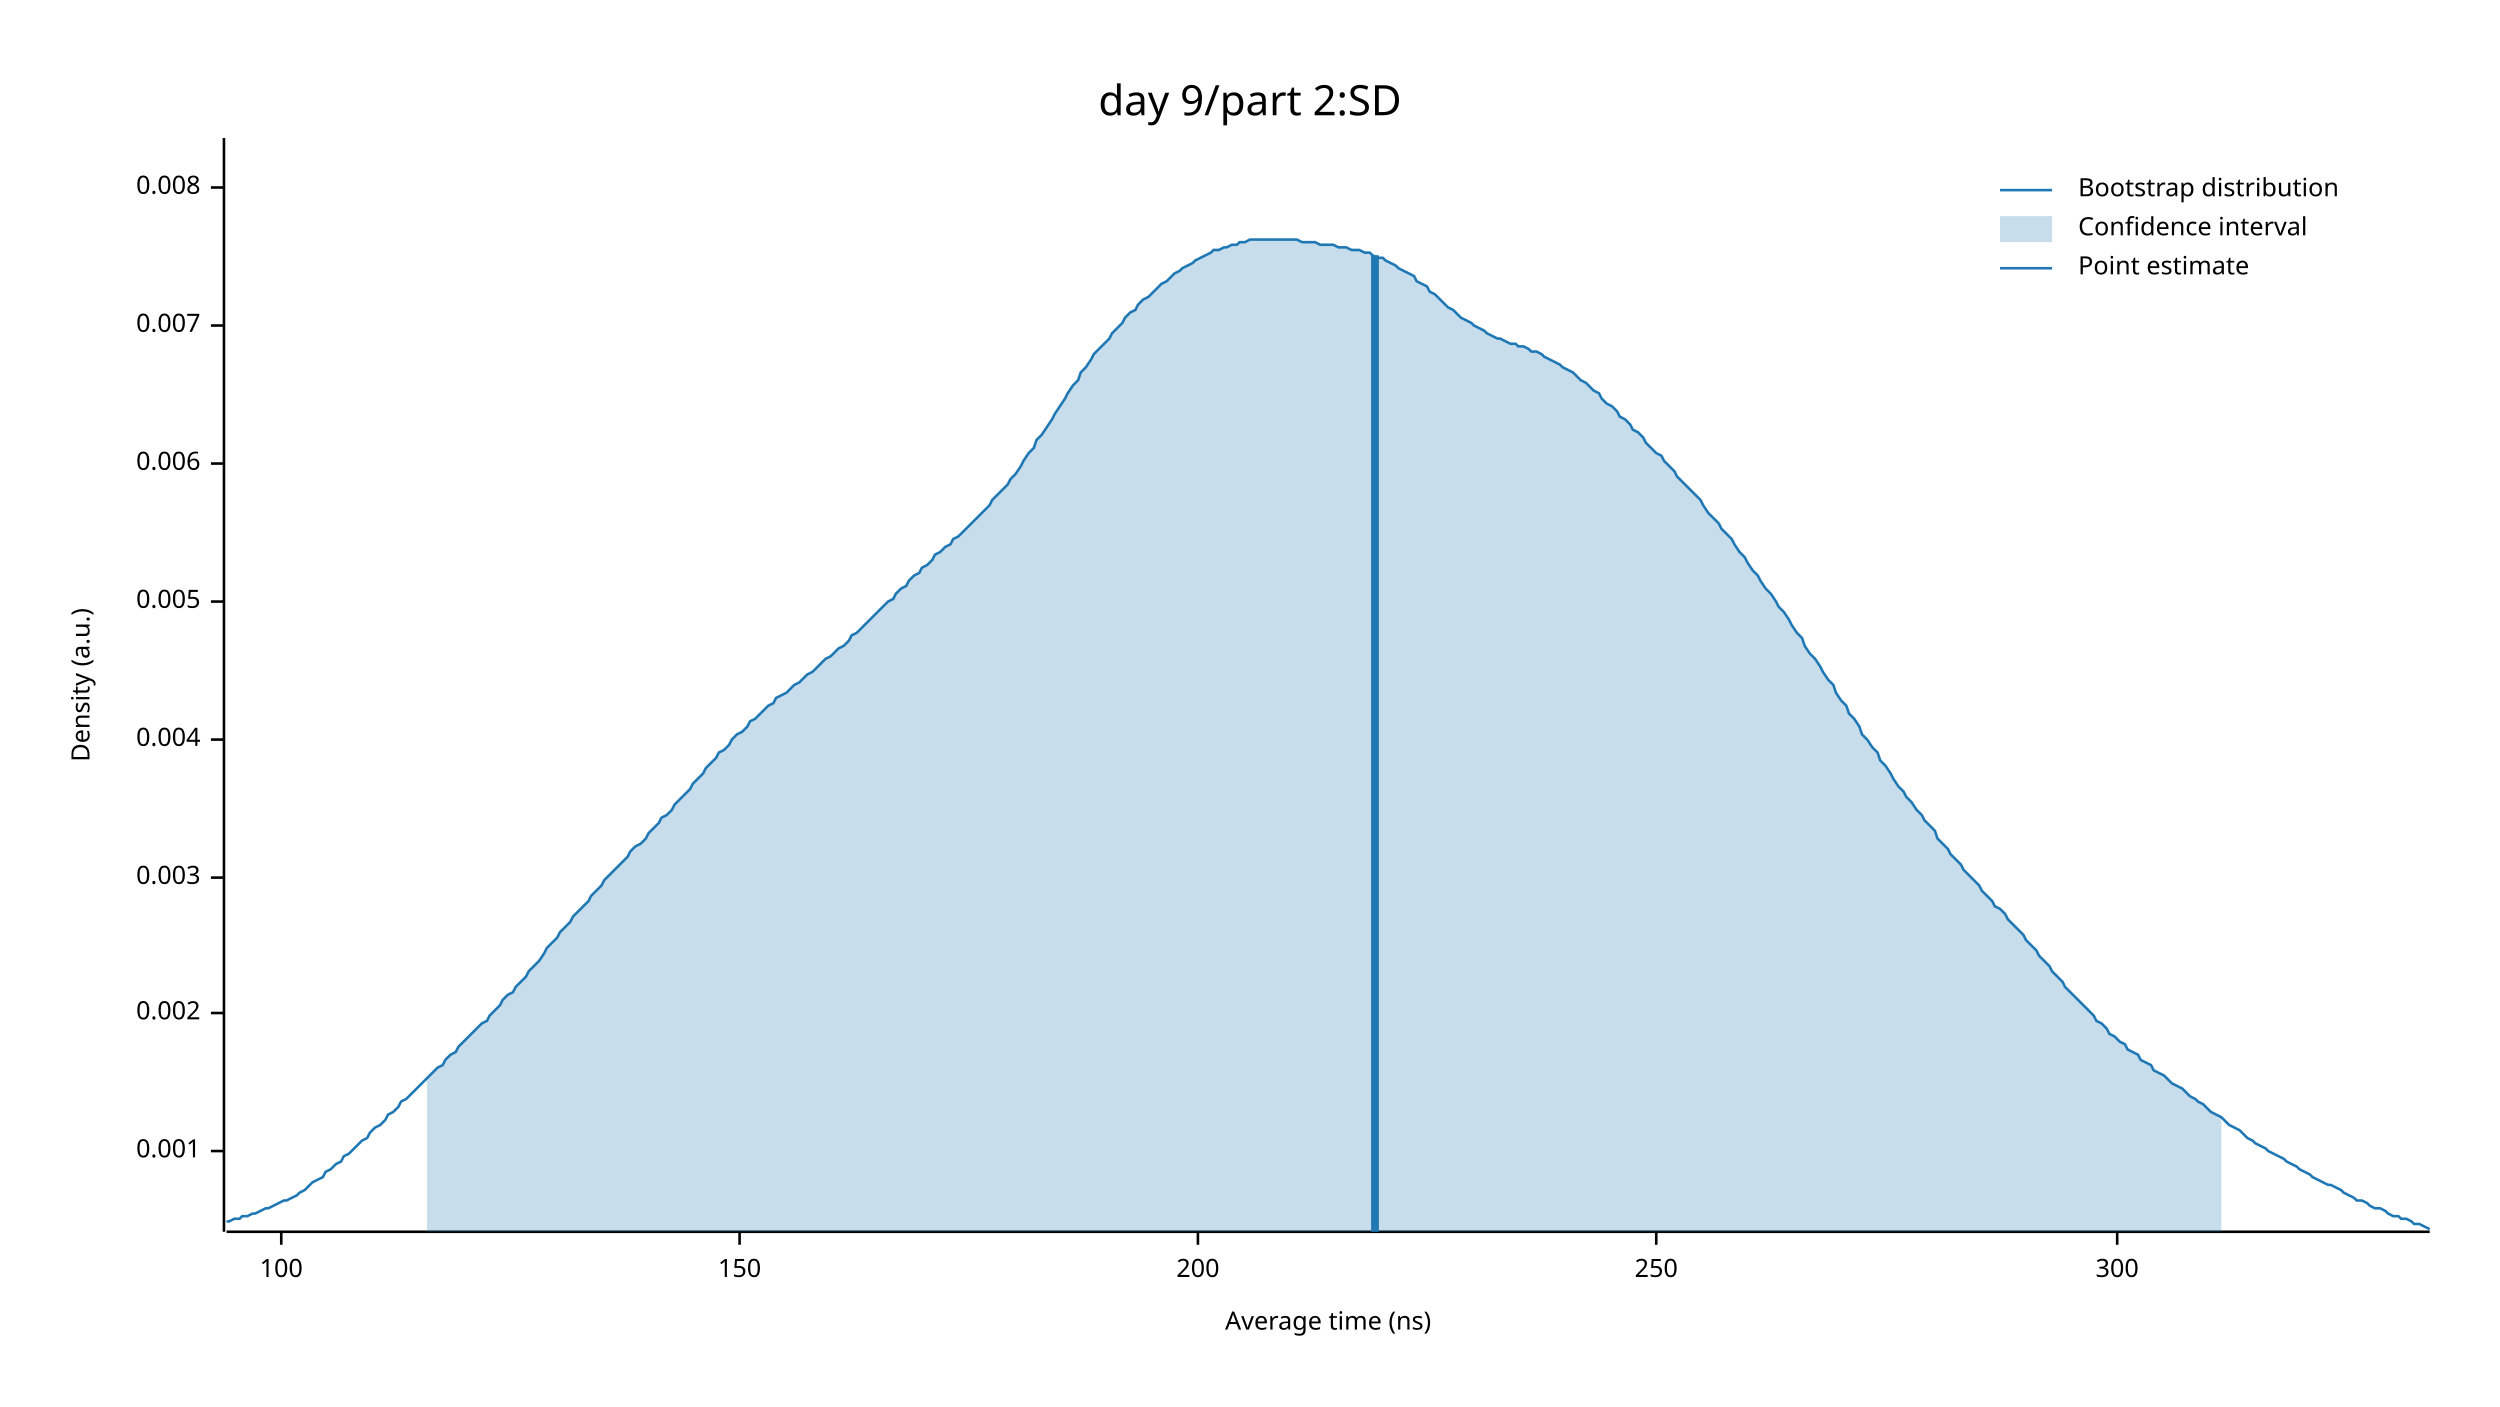
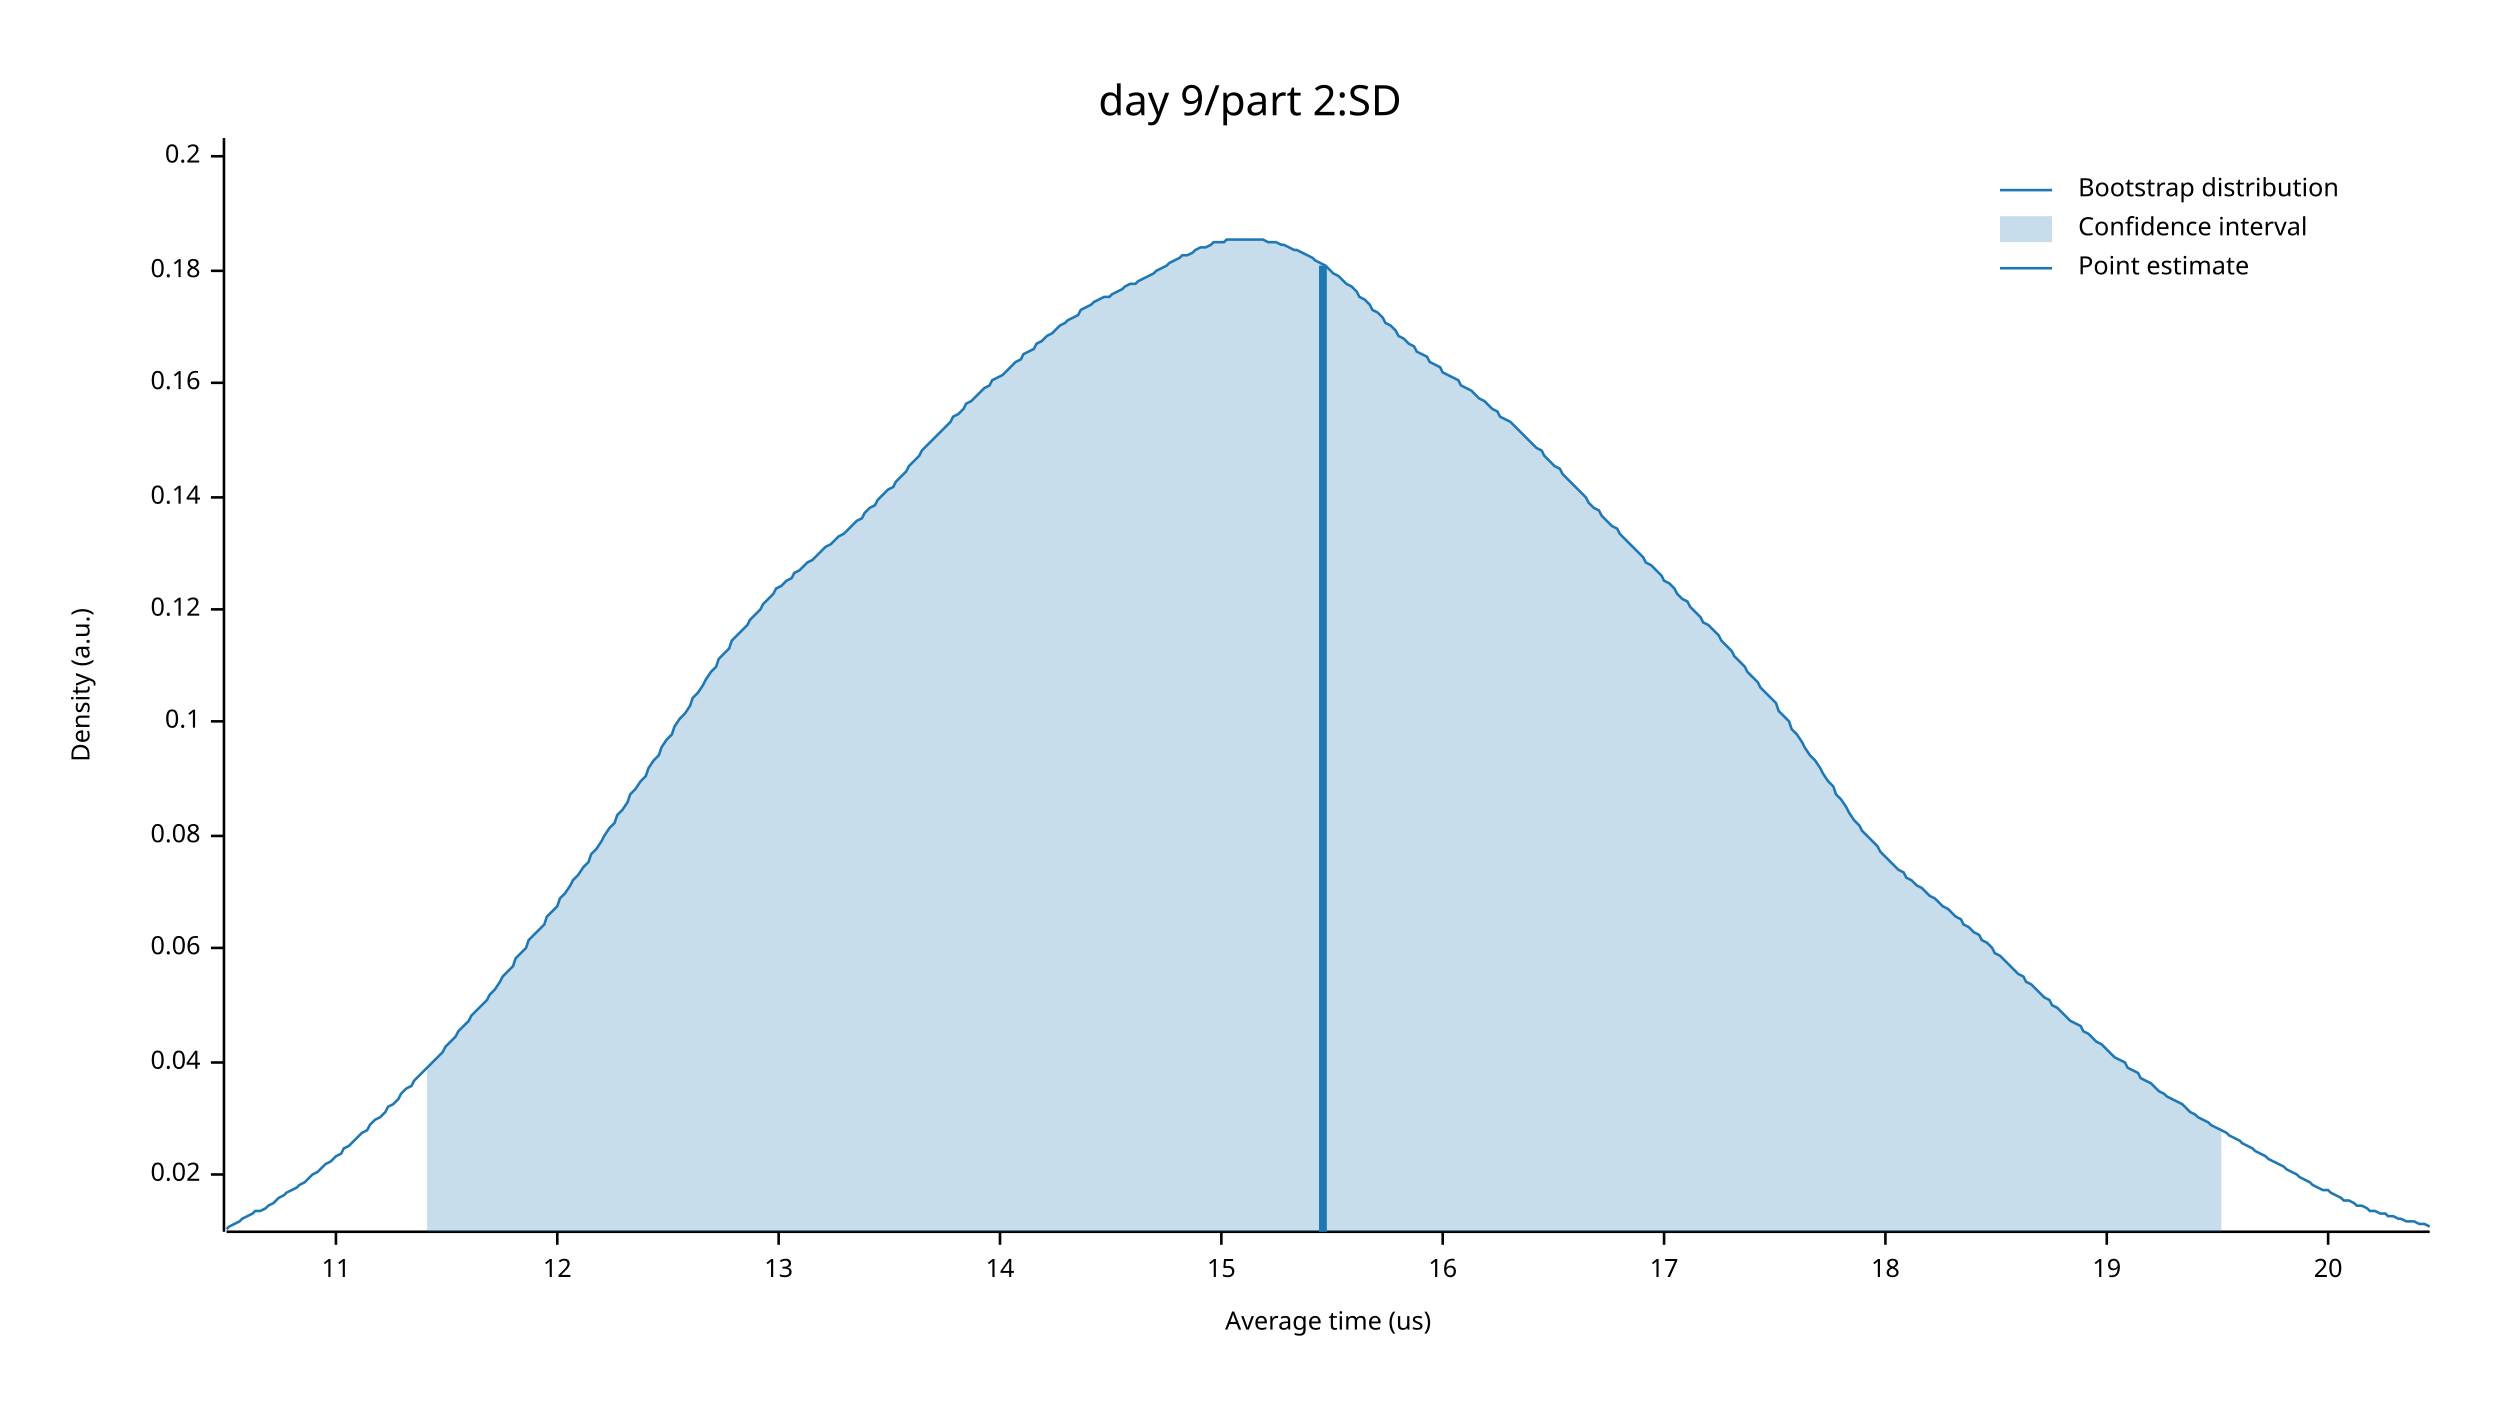
<svg xmlns="http://www.w3.org/2000/svg" width="960" height="540" viewBox="0 0 960 540">
  <text x="480" y="32" dy="0.76em" text-anchor="middle" font-family="sans-serif" font-size="16.129" opacity="1" fill="#000000">
day 9/part 2:SD
</text>
  <text x="27" y="263" dy="0.76em" text-anchor="middle" font-family="sans-serif" font-size="9.677" opacity="1" fill="#000000" transform="rotate(270, 27, 263)">
Density (a.u.)
</text>
  <text x="510" y="513" dy="-0.5ex" text-anchor="middle" font-family="sans-serif" font-size="9.677" opacity="1" fill="#000000">
- Average time (ns)
+ Average time (us)
</text>
  <polyline fill="none" opacity="1" stroke="#000000" stroke-width="1" points="86,53 86,473 " />
-   <text x="77" y="442" dy="0.5ex" text-anchor="end" font-family="sans-serif" font-size="9.677" opacity="1" fill="#000000">
- 0.001
+   <text x="77" y="451" dy="0.5ex" text-anchor="end" font-family="sans-serif" font-size="9.677" opacity="1" fill="#000000">
+ 0.02
</text>
-   <polyline fill="none" opacity="1" stroke="#000000" stroke-width="1" points="81,442 86,442 " />
-   <text x="77" y="389" dy="0.5ex" text-anchor="end" font-family="sans-serif" font-size="9.677" opacity="1" fill="#000000">
- 0.002
+   <polyline fill="none" opacity="1" stroke="#000000" stroke-width="1" points="81,451 86,451 " />
+   <text x="77" y="408" dy="0.5ex" text-anchor="end" font-family="sans-serif" font-size="9.677" opacity="1" fill="#000000">
+ 0.04
</text>
-   <polyline fill="none" opacity="1" stroke="#000000" stroke-width="1" points="81,389 86,389 " />
-   <text x="77" y="337" dy="0.5ex" text-anchor="end" font-family="sans-serif" font-size="9.677" opacity="1" fill="#000000">
- 0.003
+   <polyline fill="none" opacity="1" stroke="#000000" stroke-width="1" points="81,408 86,408 " />
+   <text x="77" y="364" dy="0.5ex" text-anchor="end" font-family="sans-serif" font-size="9.677" opacity="1" fill="#000000">
+ 0.06
</text>
-   <polyline fill="none" opacity="1" stroke="#000000" stroke-width="1" points="81,337 86,337 " />
-   <text x="77" y="284" dy="0.5ex" text-anchor="end" font-family="sans-serif" font-size="9.677" opacity="1" fill="#000000">
- 0.004
+   <polyline fill="none" opacity="1" stroke="#000000" stroke-width="1" points="81,364 86,364 " />
+   <text x="77" y="321" dy="0.5ex" text-anchor="end" font-family="sans-serif" font-size="9.677" opacity="1" fill="#000000">
+ 0.08
</text>
-   <polyline fill="none" opacity="1" stroke="#000000" stroke-width="1" points="81,284 86,284 " />
-   <text x="77" y="231" dy="0.5ex" text-anchor="end" font-family="sans-serif" font-size="9.677" opacity="1" fill="#000000">
- 0.005
+   <polyline fill="none" opacity="1" stroke="#000000" stroke-width="1" points="81,321 86,321 " />
+   <text x="77" y="277" dy="0.5ex" text-anchor="end" font-family="sans-serif" font-size="9.677" opacity="1" fill="#000000">
+ 0.1
</text>
-   <polyline fill="none" opacity="1" stroke="#000000" stroke-width="1" points="81,231 86,231 " />
-   <text x="77" y="178" dy="0.5ex" text-anchor="end" font-family="sans-serif" font-size="9.677" opacity="1" fill="#000000">
- 0.006
+   <polyline fill="none" opacity="1" stroke="#000000" stroke-width="1" points="81,277 86,277 " />
+   <text x="77" y="234" dy="0.5ex" text-anchor="end" font-family="sans-serif" font-size="9.677" opacity="1" fill="#000000">
+ 0.12
</text>
-   <polyline fill="none" opacity="1" stroke="#000000" stroke-width="1" points="81,178 86,178 " />
-   <text x="77" y="125" dy="0.5ex" text-anchor="end" font-family="sans-serif" font-size="9.677" opacity="1" fill="#000000">
- 0.007
+   <polyline fill="none" opacity="1" stroke="#000000" stroke-width="1" points="81,234 86,234 " />
+   <text x="77" y="191" dy="0.5ex" text-anchor="end" font-family="sans-serif" font-size="9.677" opacity="1" fill="#000000">
+ 0.14
</text>
-   <polyline fill="none" opacity="1" stroke="#000000" stroke-width="1" points="81,125 86,125 " />
-   <text x="77" y="72" dy="0.5ex" text-anchor="end" font-family="sans-serif" font-size="9.677" opacity="1" fill="#000000">
- 0.008
+   <polyline fill="none" opacity="1" stroke="#000000" stroke-width="1" points="81,191 86,191 " />
+   <text x="77" y="147" dy="0.5ex" text-anchor="end" font-family="sans-serif" font-size="9.677" opacity="1" fill="#000000">
+ 0.16
</text>
-   <polyline fill="none" opacity="1" stroke="#000000" stroke-width="1" points="81,72 86,72 " />
+   <polyline fill="none" opacity="1" stroke="#000000" stroke-width="1" points="81,147 86,147 " />
+   <text x="77" y="104" dy="0.5ex" text-anchor="end" font-family="sans-serif" font-size="9.677" opacity="1" fill="#000000">
+ 0.18
+ </text>
+   <polyline fill="none" opacity="1" stroke="#000000" stroke-width="1" points="81,104 86,104 " />
+   <text x="77" y="60" dy="0.5ex" text-anchor="end" font-family="sans-serif" font-size="9.677" opacity="1" fill="#000000">
+ 0.2
+ </text>
+   <polyline fill="none" opacity="1" stroke="#000000" stroke-width="1" points="81,60 86,60 " />
  <polyline fill="none" opacity="1" stroke="#000000" stroke-width="1" points="87,473 933,473 " />
-   <text x="108" y="483" dy="0.76em" text-anchor="middle" font-family="sans-serif" font-size="9.677" opacity="1" fill="#000000">
- 100
+   <text x="129" y="483" dy="0.76em" text-anchor="middle" font-family="sans-serif" font-size="9.677" opacity="1" fill="#000000">
+ 11
</text>
-   <polyline fill="none" opacity="1" stroke="#000000" stroke-width="1" points="108,473 108,478 " />
-   <text x="284" y="483" dy="0.76em" text-anchor="middle" font-family="sans-serif" font-size="9.677" opacity="1" fill="#000000">
- 150
+   <polyline fill="none" opacity="1" stroke="#000000" stroke-width="1" points="129,473 129,478 " />
+   <text x="214" y="483" dy="0.76em" text-anchor="middle" font-family="sans-serif" font-size="9.677" opacity="1" fill="#000000">
+ 12
</text>
-   <polyline fill="none" opacity="1" stroke="#000000" stroke-width="1" points="284,473 284,478 " />
-   <text x="460" y="483" dy="0.76em" text-anchor="middle" font-family="sans-serif" font-size="9.677" opacity="1" fill="#000000">
- 200
+   <polyline fill="none" opacity="1" stroke="#000000" stroke-width="1" points="214,473 214,478 " />
+   <text x="299" y="483" dy="0.76em" text-anchor="middle" font-family="sans-serif" font-size="9.677" opacity="1" fill="#000000">
+ 13
</text>
-   <polyline fill="none" opacity="1" stroke="#000000" stroke-width="1" points="460,473 460,478 " />
-   <text x="636" y="483" dy="0.76em" text-anchor="middle" font-family="sans-serif" font-size="9.677" opacity="1" fill="#000000">
- 250
+   <polyline fill="none" opacity="1" stroke="#000000" stroke-width="1" points="299,473 299,478 " />
+   <text x="384" y="483" dy="0.76em" text-anchor="middle" font-family="sans-serif" font-size="9.677" opacity="1" fill="#000000">
+ 14
</text>
-   <polyline fill="none" opacity="1" stroke="#000000" stroke-width="1" points="636,473 636,478 " />
-   <text x="813" y="483" dy="0.76em" text-anchor="middle" font-family="sans-serif" font-size="9.677" opacity="1" fill="#000000">
- 300
+   <polyline fill="none" opacity="1" stroke="#000000" stroke-width="1" points="384,473 384,478 " />
+   <text x="469" y="483" dy="0.76em" text-anchor="middle" font-family="sans-serif" font-size="9.677" opacity="1" fill="#000000">
+ 15
</text>
-   <polyline fill="none" opacity="1" stroke="#000000" stroke-width="1" points="813,473 813,478 " />
-   <polyline fill="none" opacity="1" stroke="#1F78B4" stroke-width="1" points="87,469 88,469 90,468 92,468 93,467 95,467 97,466 98,466 100,465 102,464 103,464 105,463 107,462 109,461 110,461 112,460 114,459 115,458 117,457 119,455 120,454 122,453 124,452 125,450 127,449 129,447 131,446 132,444 134,443 136,441 137,440 139,438 141,437 142,435 144,433 146,432 148,430 149,428 151,427 153,425 154,423 156,422 158,420 159,419 161,417 163,415 164,414 166,412 168,410 170,409 171,407 173,405 175,404 176,402 178,400 180,398 181,397 183,395 185,393 187,392 188,390 190,388 192,386 193,384 195,382 197,381 198,379 200,377 202,375 203,373 205,371 207,369 209,366 210,364 212,362 214,360 215,358 217,356 219,354 220,352 222,350 224,348 226,346 227,344 229,342 231,340 232,338 234,336 236,334 237,333 239,331 241,329 242,327 244,325 246,324 248,322 249,320 251,318 253,316 254,314 256,313 258,311 259,309 261,307 263,305 265,303 266,301 268,299 270,297 271,295 273,293 275,291 276,289 278,288 280,286 281,284 283,282 285,281 287,279 288,277 290,276 292,274 293,273 295,271 297,270 298,268 300,267 302,266 304,264 305,263 307,262 309,260 310,259 312,258 314,256 315,255 317,253 319,252 320,251 322,249 324,248 326,246 327,244 329,243 331,241 332,240 334,238 336,236 337,235 339,233 341,231 343,230 344,228 346,226 348,225 349,223 351,221 353,220 354,218 356,217 358,215 359,213 361,212 363,210 365,209 366,207 368,206 370,204 371,203 373,201 375,199 376,198 378,196 380,194 381,192 383,190 385,188 387,186 388,184 390,182 392,179 393,177 395,174 397,172 398,169 400,167 402,164 404,161 405,159 407,156 409,153 410,151 412,148 414,146 415,143 417,141 419,138 420,136 422,134 424,132 426,130 427,128 429,126 431,124 432,122 434,120 436,119 437,117 439,115 441,114 443,112 444,111 446,109 448,108 449,107 451,105 453,104 454,103 456,102 458,101 459,100 461,99 463,98 465,97 466,96 468,96 470,95 471,95 473,94 475,94 476,93 478,93 480,92 482,92 483,92 485,92 487,92 488,92 490,92 492,92 493,92 495,92 497,92 498,92 500,93 502,93 504,93 505,93 507,94 509,94 510,94 512,94 514,95 515,95 517,95 519,96 521,96 522,96 524,97 526,97 527,98 529,99 531,99 532,100 534,101 536,102 537,103 539,104 541,105 543,106 544,108 546,109 548,110 549,112 551,113 553,115 554,116 556,118 558,119 560,121 561,122 563,123 565,124 566,125 568,126 570,127 571,128 573,129 575,130 576,130 578,131 580,132 582,132 583,133 585,133 587,134 588,135 590,135 592,136 593,137 595,138 597,139 599,140 600,141 602,142 604,143 605,144 607,146 609,147 610,148 612,150 614,151 615,153 617,155 619,156 621,158 622,160 624,161 626,163 627,165 629,166 631,168 632,170 634,172 636,174 638,175 639,177 641,179 643,181 644,183 646,185 648,187 649,188 651,190 653,192 654,194 656,197 658,199 660,201 661,203 663,205 665,207 666,209 668,212 670,214 671,216 673,219 675,221 676,223 678,226 680,228 682,231 683,233 685,235 687,238 688,240 690,243 692,245 693,248 695,251 697,253 699,256 700,258 702,261 704,263 705,266 707,269 709,271 710,274 712,276 714,279 715,282 717,284 719,287 721,289 722,292 724,294 726,297 727,299 729,302 731,304 732,306 734,308 736,311 738,313 739,315 741,317 743,319 744,322 746,324 748,326 749,328 751,330 753,332 754,334 756,336 758,338 760,340 761,342 763,344 765,346 766,348 768,349 770,351 771,353 773,355 775,357 777,359 778,361 780,363 782,365 783,367 785,369 787,371 788,373 790,375 792,377 793,379 795,381 797,383 799,385 800,386 802,388 804,390 805,392 807,393 809,395 810,397 812,398 814,400 816,401 817,403 819,404 821,405 822,407 824,408 826,409 827,411 829,412 831,413 832,414 834,416 836,417 838,418 839,419 841,421 843,422 844,423 846,424 848,426 849,427 851,428 853,429 855,431 856,432 858,433 860,434 861,435 863,437 865,438 866,439 868,440 870,441 871,442 873,443 875,444 877,445 878,446 880,447 882,448 883,449 885,450 887,451 888,452 890,453 892,454 894,455 895,455 897,456 899,457 900,458 902,459 904,460 905,461 907,461 909,462 910,463 912,464 914,464 916,465 917,466 919,467 921,467 922,468 924,468 926,469 927,470 929,470 931,471 933,472 " />
-   <polygon opacity="0.25" fill="#1F78B4" points="164,414 166,412 168,410 170,409 171,407 173,405 175,404 176,402 178,400 180,398 181,397 183,395 185,393 187,392 188,390 190,388 192,386 193,384 195,382 197,381 198,379 200,377 202,375 203,373 205,371 207,369 209,366 210,364 212,362 214,360 215,358 217,356 219,354 220,352 222,350 224,348 226,346 227,344 229,342 231,340 232,338 234,336 236,334 237,333 239,331 241,329 242,327 244,325 246,324 248,322 249,320 251,318 253,316 254,314 256,313 258,311 259,309 261,307 263,305 265,303 266,301 268,299 270,297 271,295 273,293 275,291 276,289 278,288 280,286 281,284 283,282 285,281 287,279 288,277 290,276 292,274 293,273 295,271 297,270 298,268 300,267 302,266 304,264 305,263 307,262 309,260 310,259 312,258 314,256 315,255 317,253 319,252 320,251 322,249 324,248 326,246 327,244 329,243 331,241 332,240 334,238 336,236 337,235 339,233 341,231 343,230 344,228 346,226 348,225 349,223 351,221 353,220 354,218 356,217 358,215 359,213 361,212 363,210 365,209 366,207 368,206 370,204 371,203 373,201 375,199 376,198 378,196 380,194 381,192 383,190 385,188 387,186 388,184 390,182 392,179 393,177 395,174 397,172 398,169 400,167 402,164 404,161 405,159 407,156 409,153 410,151 412,148 414,146 415,143 417,141 419,138 420,136 422,134 424,132 426,130 427,128 429,126 431,124 432,122 434,120 436,119 437,117 439,115 441,114 443,112 444,111 446,109 448,108 449,107 451,105 453,104 454,103 456,102 458,101 459,100 461,99 463,98 465,97 466,96 468,96 470,95 471,95 473,94 475,94 476,93 478,93 480,92 482,92 483,92 485,92 487,92 488,92 490,92 492,92 493,92 495,92 497,92 498,92 500,93 502,93 504,93 505,93 507,94 509,94 510,94 512,94 514,95 515,95 517,95 519,96 521,96 522,96 524,97 526,97 527,98 529,99 531,99 532,100 534,101 536,102 537,103 539,104 541,105 543,106 544,108 546,109 548,110 549,112 551,113 553,115 554,116 556,118 558,119 560,121 561,122 563,123 565,124 566,125 568,126 570,127 571,128 573,129 575,130 576,130 578,131 580,132 582,132 583,133 585,133 587,134 588,135 590,135 592,136 593,137 595,138 597,139 599,140 600,141 602,142 604,143 605,144 607,146 609,147 610,148 612,150 614,151 615,153 617,155 619,156 621,158 622,160 624,161 626,163 627,165 629,166 631,168 632,170 634,172 636,174 638,175 639,177 641,179 643,181 644,183 646,185 648,187 649,188 651,190 653,192 654,194 656,197 658,199 660,201 661,203 663,205 665,207 666,209 668,212 670,214 671,216 673,219 675,221 676,223 678,226 680,228 682,231 683,233 685,235 687,238 688,240 690,243 692,245 693,248 695,251 697,253 699,256 700,258 702,261 704,263 705,266 707,269 709,271 710,274 712,276 714,279 715,282 717,284 719,287 721,289 722,292 724,294 726,297 727,299 729,302 731,304 732,306 734,308 736,311 738,313 739,315 741,317 743,319 744,322 746,324 748,326 749,328 751,330 753,332 754,334 756,336 758,338 760,340 761,342 763,344 765,346 766,348 768,349 770,351 771,353 773,355 775,357 777,359 778,361 780,363 782,365 783,367 785,369 787,371 788,373 790,375 792,377 793,379 795,381 797,383 799,385 800,386 802,388 804,390 805,392 807,393 809,395 810,397 812,398 814,400 816,401 817,403 819,404 821,405 822,407 824,408 826,409 827,411 829,412 831,413 832,414 834,416 836,417 838,418 839,419 841,421 843,422 844,423 846,424 848,426 849,427 851,428 853,429 853,473 164,473 " />
-   <polyline fill="none" opacity="1" stroke="#1F78B4" stroke-width="3" points="528,473 528,98 " />
+   <polyline fill="none" opacity="1" stroke="#000000" stroke-width="1" points="469,473 469,478 " />
+   <text x="554" y="483" dy="0.76em" text-anchor="middle" font-family="sans-serif" font-size="9.677" opacity="1" fill="#000000">
+ 16
+ </text>
+   <polyline fill="none" opacity="1" stroke="#000000" stroke-width="1" points="554,473 554,478 " />
+   <text x="639" y="483" dy="0.76em" text-anchor="middle" font-family="sans-serif" font-size="9.677" opacity="1" fill="#000000">
+ 17
+ </text>
+   <polyline fill="none" opacity="1" stroke="#000000" stroke-width="1" points="639,473 639,478 " />
+   <text x="724" y="483" dy="0.76em" text-anchor="middle" font-family="sans-serif" font-size="9.677" opacity="1" fill="#000000">
+ 18
+ </text>
+   <polyline fill="none" opacity="1" stroke="#000000" stroke-width="1" points="724,473 724,478 " />
+   <text x="809" y="483" dy="0.76em" text-anchor="middle" font-family="sans-serif" font-size="9.677" opacity="1" fill="#000000">
+ 19
+ </text>
+   <polyline fill="none" opacity="1" stroke="#000000" stroke-width="1" points="809,473 809,478 " />
+   <text x="894" y="483" dy="0.76em" text-anchor="middle" font-family="sans-serif" font-size="9.677" opacity="1" fill="#000000">
+ 20
+ </text>
+   <polyline fill="none" opacity="1" stroke="#000000" stroke-width="1" points="894,473 894,478 " />
+   <polyline fill="none" opacity="1" stroke="#1F78B4" stroke-width="1" points="87,472 88,471 90,470 92,469 93,468 95,467 97,466 98,465 100,465 102,464 103,463 105,462 107,460 109,459 110,458 112,457 114,456 115,455 117,454 119,452 120,451 122,450 124,448 125,447 127,446 129,444 131,443 132,441 134,440 136,438 137,437 139,435 141,434 142,432 144,430 146,429 148,427 149,425 151,424 153,422 154,420 156,418 158,417 159,415 161,413 163,411 164,410 166,408 168,406 170,404 171,402 173,400 175,398 176,396 178,394 180,392 181,390 183,388 185,386 187,384 188,382 190,380 192,377 193,375 195,373 197,371 198,368 200,366 202,364 203,361 205,359 207,357 209,355 210,352 212,350 214,348 215,345 217,343 219,340 220,338 222,336 224,333 226,331 227,328 229,326 231,323 232,321 234,318 236,316 237,313 239,311 241,308 242,305 244,303 246,300 248,298 249,295 251,292 253,290 254,287 256,284 258,282 259,279 261,276 263,274 265,271 266,268 268,266 270,263 271,261 273,258 275,256 276,253 278,251 280,249 281,246 283,244 285,242 287,240 288,238 290,236 292,234 293,232 295,230 297,228 298,226 300,225 302,223 304,222 305,220 307,219 309,217 310,216 312,215 314,213 315,212 317,210 319,209 320,208 322,206 324,205 326,203 327,202 329,200 331,199 332,197 334,195 336,194 337,192 339,190 341,188 343,187 344,185 346,183 348,181 349,179 351,177 353,175 354,173 356,171 358,169 359,168 361,166 363,164 365,162 366,160 368,159 370,157 371,155 373,154 375,152 376,151 378,149 380,148 381,146 383,145 385,144 387,142 388,141 390,139 392,138 393,136 395,135 397,134 398,132 400,131 402,129 404,128 405,127 407,125 409,124 410,123 412,122 414,121 415,119 417,118 419,117 420,116 422,115 424,114 426,114 427,113 429,112 431,111 432,110 434,109 436,109 437,108 439,107 441,106 443,105 444,104 446,103 448,102 449,101 451,100 453,99 454,98 456,98 458,97 459,96 461,95 463,95 465,94 466,93 468,93 470,93 471,92 473,92 475,92 476,92 478,92 480,92 482,92 483,92 485,92 487,93 488,93 490,93 492,94 493,94 495,95 497,96 498,96 500,97 502,98 504,99 505,100 507,101 509,102 510,103 512,105 514,106 515,107 517,109 519,110 521,112 522,114 524,115 526,117 527,119 529,120 531,122 532,124 534,125 536,127 537,129 539,130 541,132 543,133 544,135 546,136 548,137 549,139 551,140 553,141 554,143 556,144 558,145 560,146 561,148 563,149 565,150 566,151 568,153 570,154 571,155 573,157 575,158 576,160 578,161 580,162 582,164 583,165 585,167 587,169 588,170 590,172 592,173 593,175 595,177 597,179 599,180 600,182 602,184 604,186 605,187 607,189 609,191 610,193 612,195 614,196 615,198 617,200 619,202 621,203 622,205 624,207 626,209 627,210 629,212 631,214 632,216 634,217 636,219 638,221 639,223 641,224 643,226 644,228 646,230 648,231 649,233 651,235 653,237 654,239 656,240 658,242 660,244 661,246 663,248 665,250 666,252 668,254 670,256 671,258 673,260 675,262 676,264 678,266 680,268 682,270 683,273 685,275 687,277 688,280 690,282 692,285 693,287 695,290 697,292 699,295 700,297 702,300 704,302 705,305 707,307 709,310 710,312 712,315 714,317 715,319 717,321 719,323 721,325 722,327 724,329 726,331 727,332 729,334 731,335 732,337 734,338 736,340 738,341 739,342 741,344 743,345 744,346 746,348 748,349 749,350 751,352 753,353 754,355 756,356 758,358 760,359 761,361 763,362 765,364 766,366 768,367 770,369 771,370 773,372 775,374 777,375 778,377 780,378 782,380 783,381 785,383 787,384 788,386 790,387 792,389 793,390 795,392 797,393 799,394 800,396 802,397 804,399 805,400 807,401 809,403 810,404 812,406 814,407 816,408 817,410 819,411 821,412 822,414 824,415 826,416 827,417 829,419 831,420 832,421 834,422 836,423 838,424 839,425 841,427 843,428 844,429 846,430 848,431 849,432 851,433 853,434 855,435 856,436 858,437 860,438 861,439 863,440 865,441 866,442 868,443 870,444 871,445 873,446 875,447 877,448 878,449 880,450 882,451 883,452 885,453 887,454 888,455 890,456 892,457 894,457 895,458 897,459 899,460 900,461 902,461 904,462 905,463 907,463 909,464 910,465 912,465 914,466 916,466 917,467 919,467 921,468 922,468 924,469 926,469 927,469 929,470 931,470 933,471 " />
+   <polygon opacity="0.25" fill="#1F78B4" points="164,410 166,408 168,406 170,404 171,402 173,400 175,398 176,396 178,394 180,392 181,390 183,388 185,386 187,384 188,382 190,380 192,377 193,375 195,373 197,371 198,368 200,366 202,364 203,361 205,359 207,357 209,355 210,352 212,350 214,348 215,345 217,343 219,340 220,338 222,336 224,333 226,331 227,328 229,326 231,323 232,321 234,318 236,316 237,313 239,311 241,308 242,305 244,303 246,300 248,298 249,295 251,292 253,290 254,287 256,284 258,282 259,279 261,276 263,274 265,271 266,268 268,266 270,263 271,261 273,258 275,256 276,253 278,251 280,249 281,246 283,244 285,242 287,240 288,238 290,236 292,234 293,232 295,230 297,228 298,226 300,225 302,223 304,222 305,220 307,219 309,217 310,216 312,215 314,213 315,212 317,210 319,209 320,208 322,206 324,205 326,203 327,202 329,200 331,199 332,197 334,195 336,194 337,192 339,190 341,188 343,187 344,185 346,183 348,181 349,179 351,177 353,175 354,173 356,171 358,169 359,168 361,166 363,164 365,162 366,160 368,159 370,157 371,155 373,154 375,152 376,151 378,149 380,148 381,146 383,145 385,144 387,142 388,141 390,139 392,138 393,136 395,135 397,134 398,132 400,131 402,129 404,128 405,127 407,125 409,124 410,123 412,122 414,121 415,119 417,118 419,117 420,116 422,115 424,114 426,114 427,113 429,112 431,111 432,110 434,109 436,109 437,108 439,107 441,106 443,105 444,104 446,103 448,102 449,101 451,100 453,99 454,98 456,98 458,97 459,96 461,95 463,95 465,94 466,93 468,93 470,93 471,92 473,92 475,92 476,92 478,92 480,92 482,92 483,92 485,92 487,93 488,93 490,93 492,94 493,94 495,95 497,96 498,96 500,97 502,98 504,99 505,100 507,101 509,102 510,103 512,105 514,106 515,107 517,109 519,110 521,112 522,114 524,115 526,117 527,119 529,120 531,122 532,124 534,125 536,127 537,129 539,130 541,132 543,133 544,135 546,136 548,137 549,139 551,140 553,141 554,143 556,144 558,145 560,146 561,148 563,149 565,150 566,151 568,153 570,154 571,155 573,157 575,158 576,160 578,161 580,162 582,164 583,165 585,167 587,169 588,170 590,172 592,173 593,175 595,177 597,179 599,180 600,182 602,184 604,186 605,187 607,189 609,191 610,193 612,195 614,196 615,198 617,200 619,202 621,203 622,205 624,207 626,209 627,210 629,212 631,214 632,216 634,217 636,219 638,221 639,223 641,224 643,226 644,228 646,230 648,231 649,233 651,235 653,237 654,239 656,240 658,242 660,244 661,246 663,248 665,250 666,252 668,254 670,256 671,258 673,260 675,262 676,264 678,266 680,268 682,270 683,273 685,275 687,277 688,280 690,282 692,285 693,287 695,290 697,292 699,295 700,297 702,300 704,302 705,305 707,307 709,310 710,312 712,315 714,317 715,319 717,321 719,323 721,325 722,327 724,329 726,331 727,332 729,334 731,335 732,337 734,338 736,340 738,341 739,342 741,344 743,345 744,346 746,348 748,349 749,350 751,352 753,353 754,355 756,356 758,358 760,359 761,361 763,362 765,364 766,366 768,367 770,369 771,370 773,372 775,374 777,375 778,377 780,378 782,380 783,381 785,383 787,384 788,386 790,387 792,389 793,390 795,392 797,393 799,394 800,396 802,397 804,399 805,400 807,401 809,403 810,404 812,406 814,407 816,408 817,410 819,411 821,412 822,414 824,415 826,416 827,417 829,419 831,420 832,421 834,422 836,423 838,424 839,425 841,427 843,428 844,429 846,430 848,431 849,432 851,433 853,434 853,473 164,473 " />
+   <polyline fill="none" opacity="1" stroke="#1F78B4" stroke-width="3" points="508,473 508,102 " />
  <text x="798" y="68" dy="0.76em" text-anchor="start" font-family="sans-serif" font-size="9.677" opacity="1" fill="#000000">
Bootstrap distribution
</text>
  <text x="798" y="83" dy="0.76em" text-anchor="start" font-family="sans-serif" font-size="9.677" opacity="1" fill="#000000">
Confidence interval
</text>
  <text x="798" y="98" dy="0.76em" text-anchor="start" font-family="sans-serif" font-size="9.677" opacity="1" fill="#000000">
Point estimate
</text>
  <polyline fill="none" opacity="1" stroke="#1F78B4" stroke-width="1" points="768,73 788,73 " />
  <rect x="768" y="83" width="20" height="10" opacity="0.25" fill="#1F78B4" stroke="none" />
  <polyline fill="none" opacity="1" stroke="#1F78B4" stroke-width="1" points="768,103 788,103 " />
</svg>
